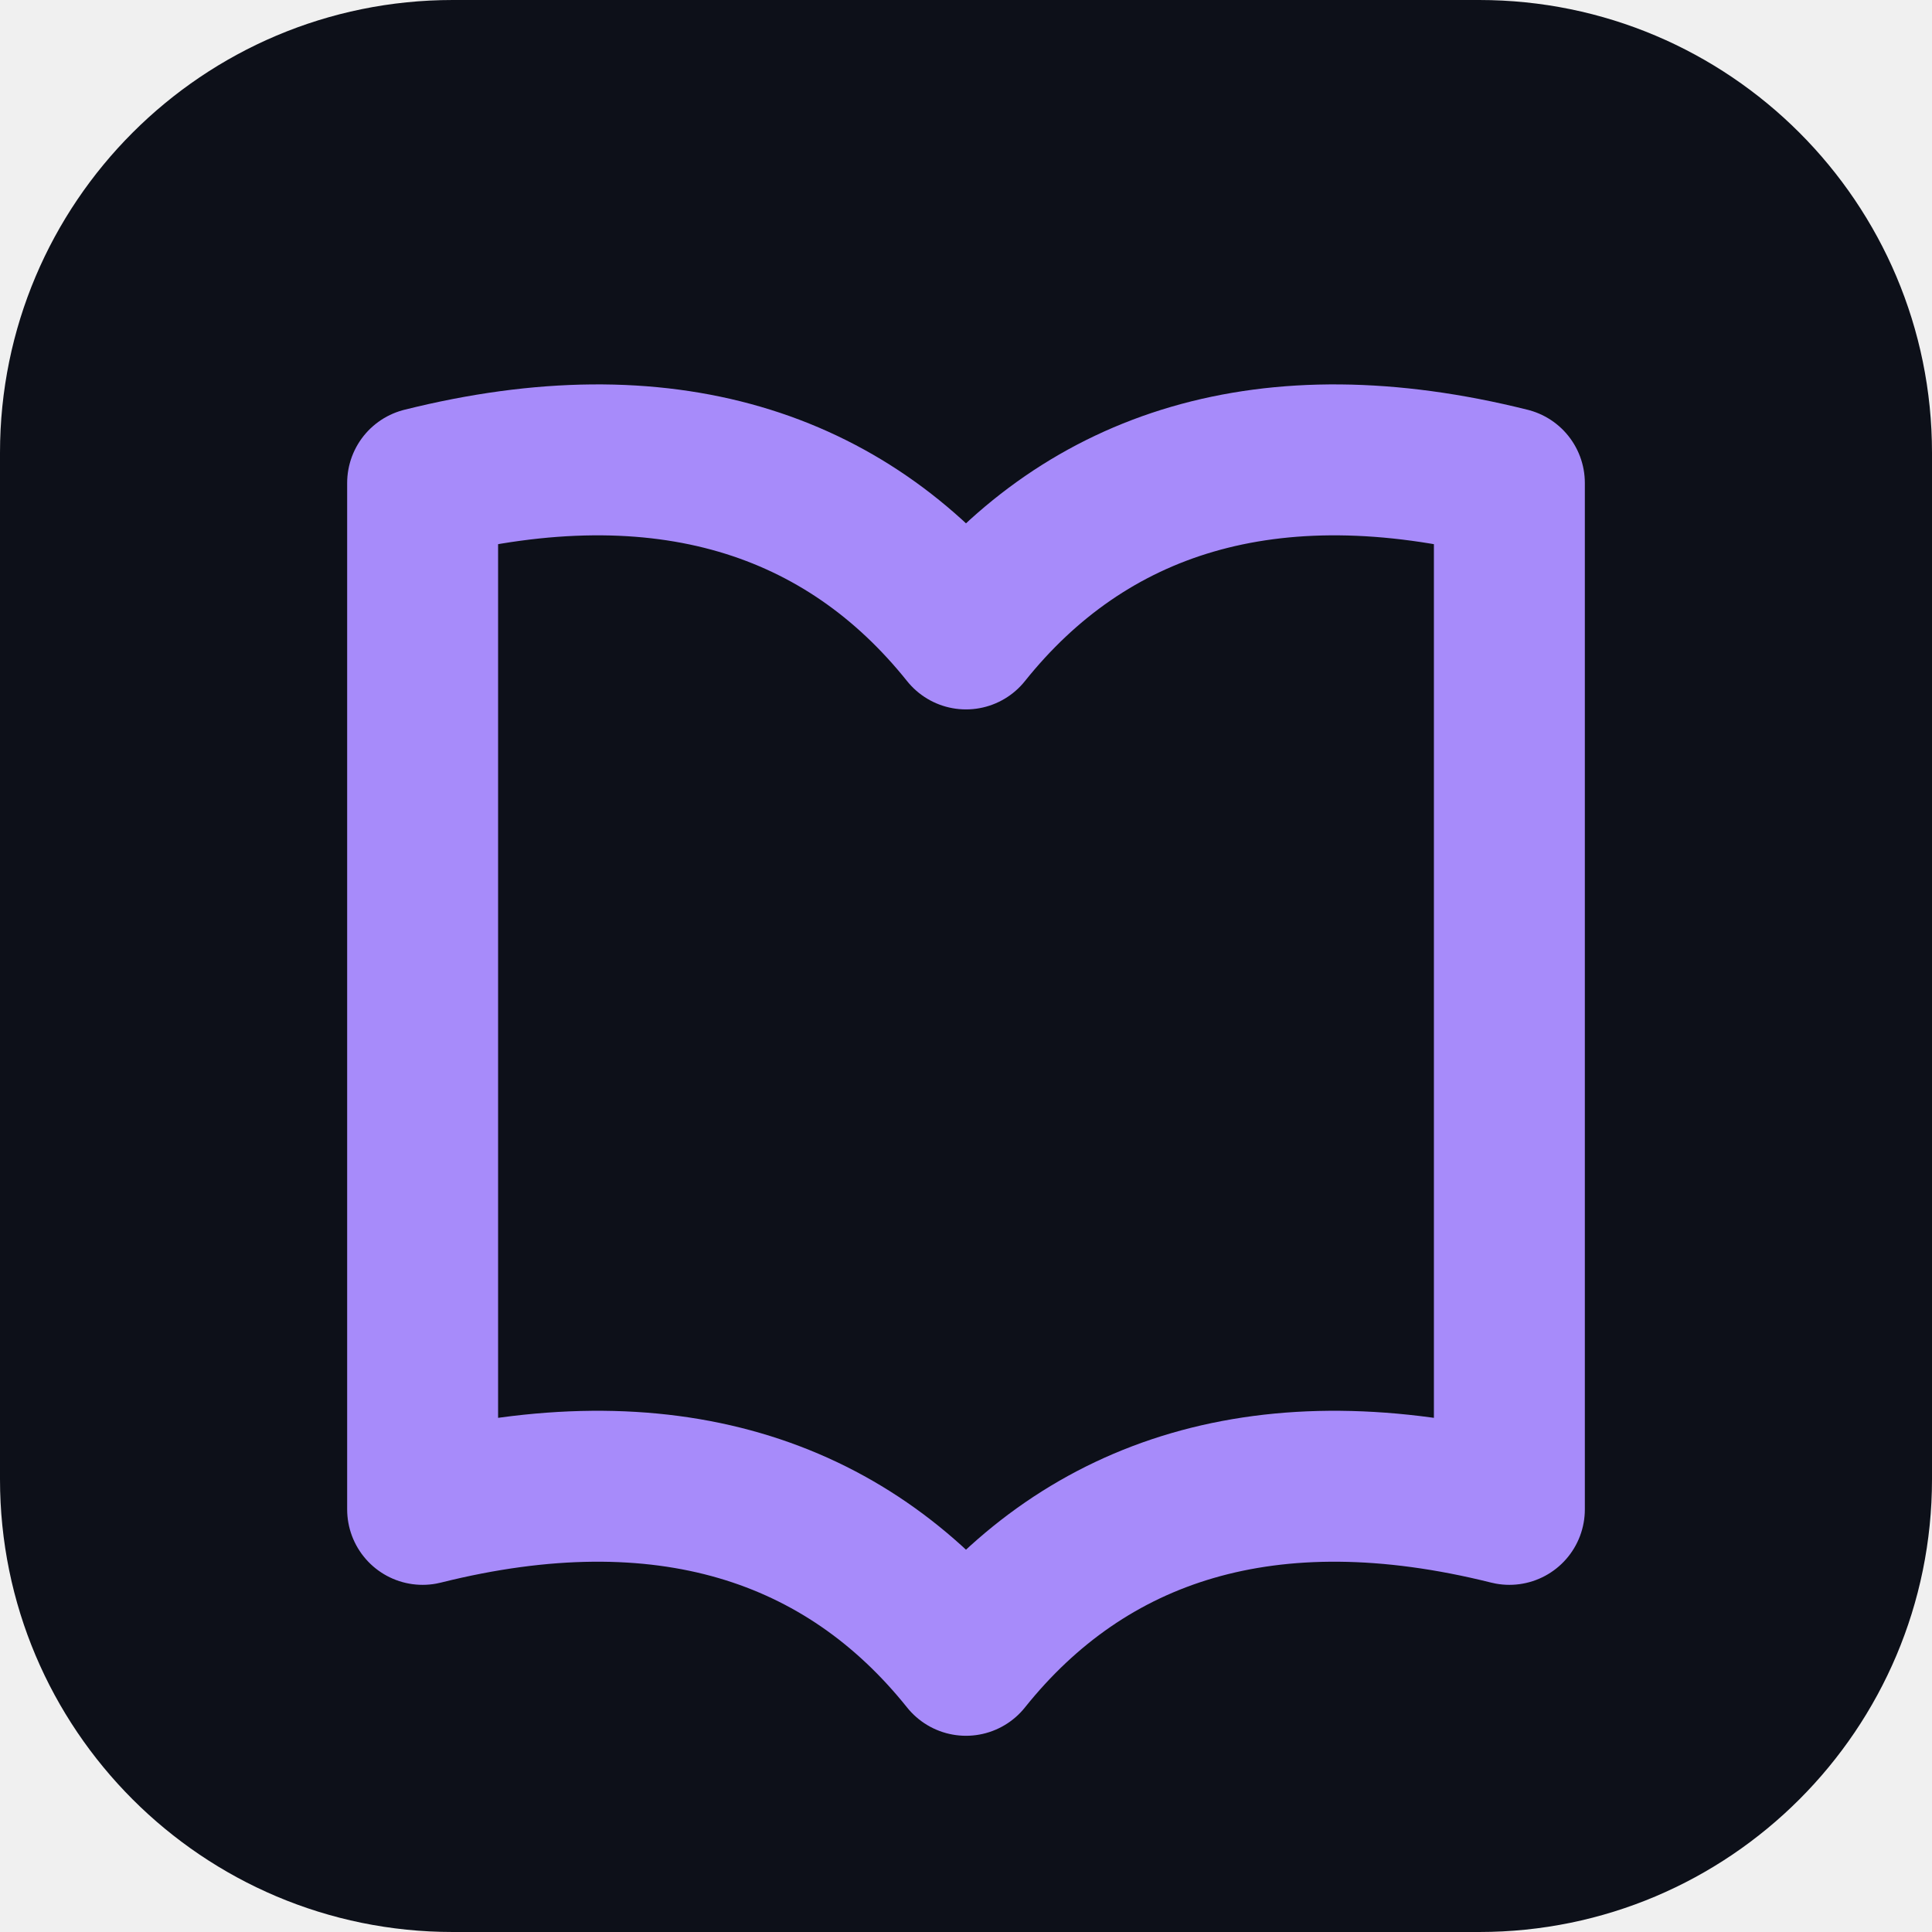
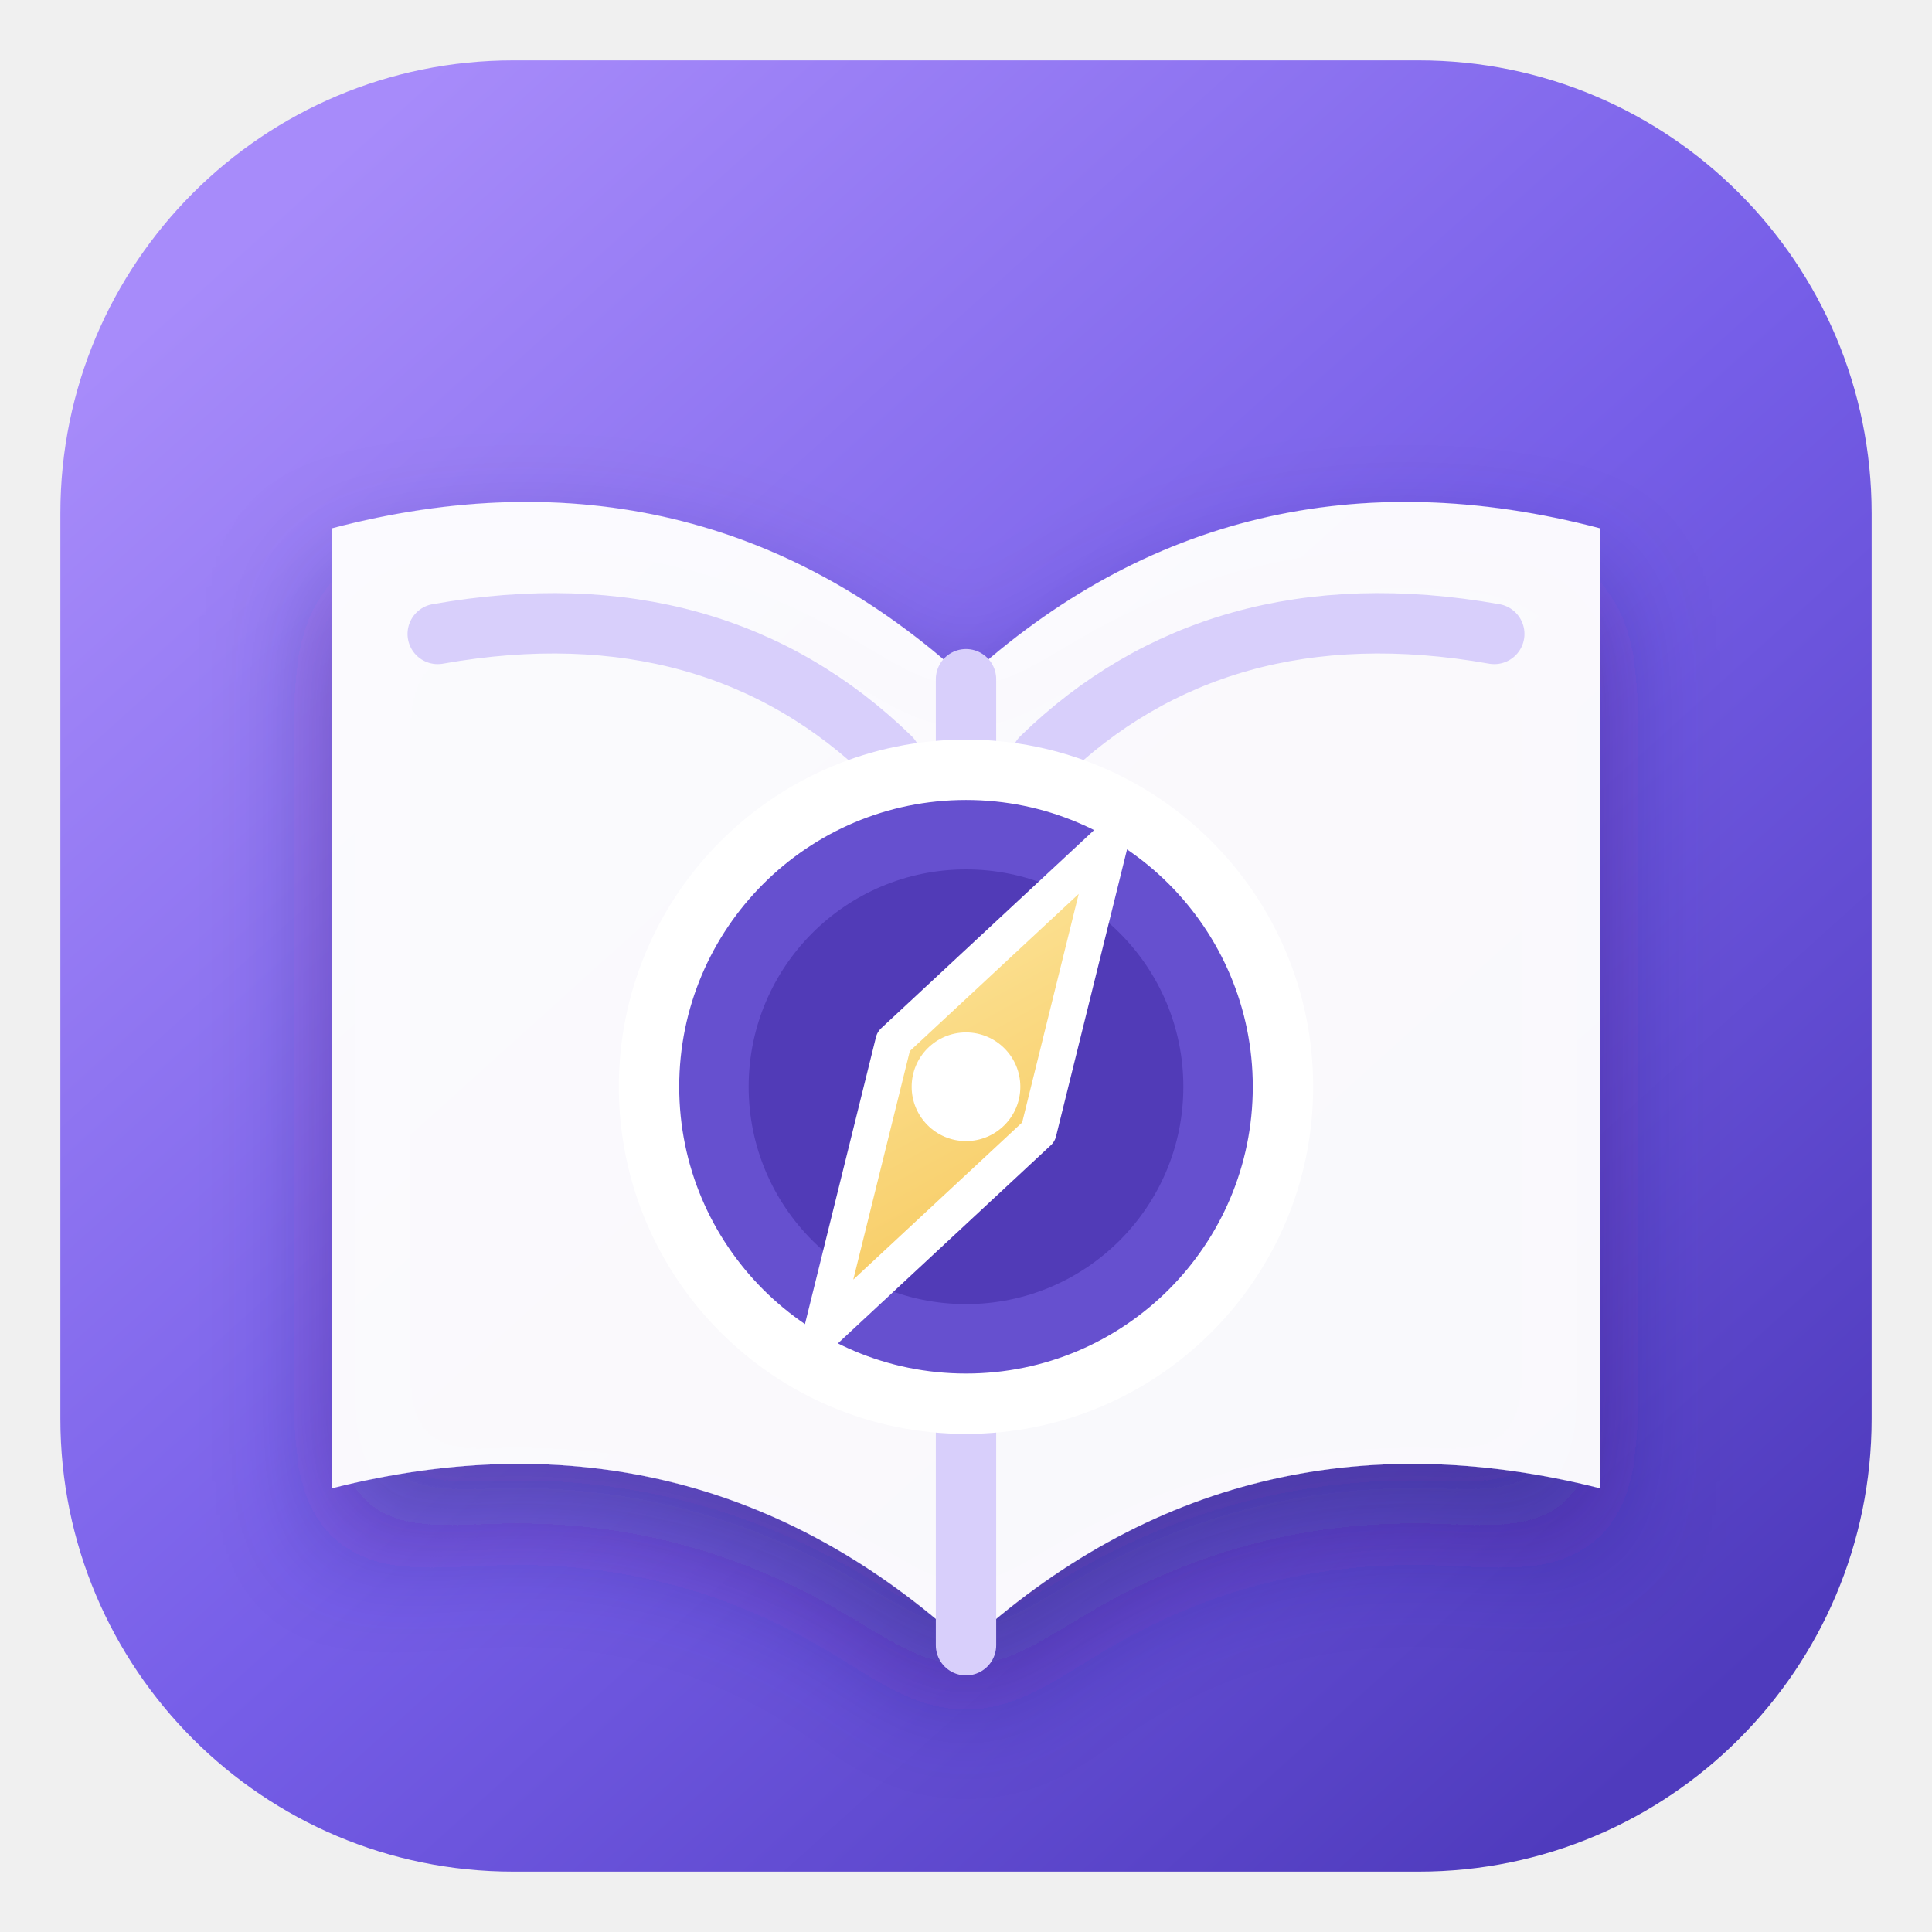
<svg xmlns="http://www.w3.org/2000/svg" viewBox="0 0 64 64">
  <defs>
-     <linearGradient id="g" x1="8" y1="8" x2="56" y2="56">
+     <linearGradient id="background" x1="9" y1="7" x2="55" y2="58" gradientUnits="userSpaceOnUse">
      <stop stop-color="#a78bfa" />
-       <stop offset="1" stop-color="#6d5ce7" />
+       <stop offset=".52" stop-color="#765ee8" />
+       <stop offset="1" stop-color="#4f3bbd" />
    </linearGradient>
+     <linearGradient id="needle" x1="27" y1="23" x2="38" y2="43" gradientUnits="userSpaceOnUse">
+       <stop stop-color="#fff4bd" />
+       <stop offset="1" stop-color="#f6c453" />
+     </linearGradient>
+     <filter id="shadow" x="-20%" y="-20%" width="140%" height="150%">
+       <feDropShadow dx="0" dy="2" stdDeviation="2" flood-color="#21125f" flood-opacity=".4" />
+     </filter>
  </defs>
-   <rect width="64" height="64" rx="15" fill="#0d1019" />
-   <path d="M14 16c8-2 14 0 18 5 4-5 10-7 18-5v34c-8-2-14 0-18 5-4-5-10-7-18-5V16Z" fill="none" stroke="url(#g)" stroke-width="5" stroke-linejoin="round" />
-   <path d="M32 21v34" stroke="url(#g)" stroke-width="4" stroke-linecap="round" />
+   <rect x="2" y="2" width="60" height="60" rx="15" fill="url(#background)" />
+   <path d="M11 17.5c8-2.1 15.1-.4 21 5 5.9-5.4 13-7.1 21-5v31.8c-7.9-2-15-.3-21 5.2-6-5.5-13.1-7.2-21-5.2V17.5Z" fill="#fff" fill-opacity=".96" filter="url(#shadow)" />
+   <path d="M32 22.5v32M14.5 21c6.2-1.1 11.2.4 15 4.1M49.5 21c-6.2-1.1-11.2.4-15 4.1" fill="none" stroke="#d8cffb" stroke-width="2" stroke-linecap="round" />
+   <circle cx="32" cy="36" r="10.5" fill="#6650cf" stroke="#fff" stroke-width="2" />
+   <circle cx="32" cy="36" r="7.2" fill="#513bb7" />
+   <path d="m36.8 27.8-2.4 9.7-7.2 6.7 2.4-9.7 7.2-6.7Z" fill="url(#needle)" stroke="#fff" stroke-width="1.2" stroke-linejoin="round" />
+   <circle cx="32" cy="36" r="1.8" fill="#fff" />
</svg>
